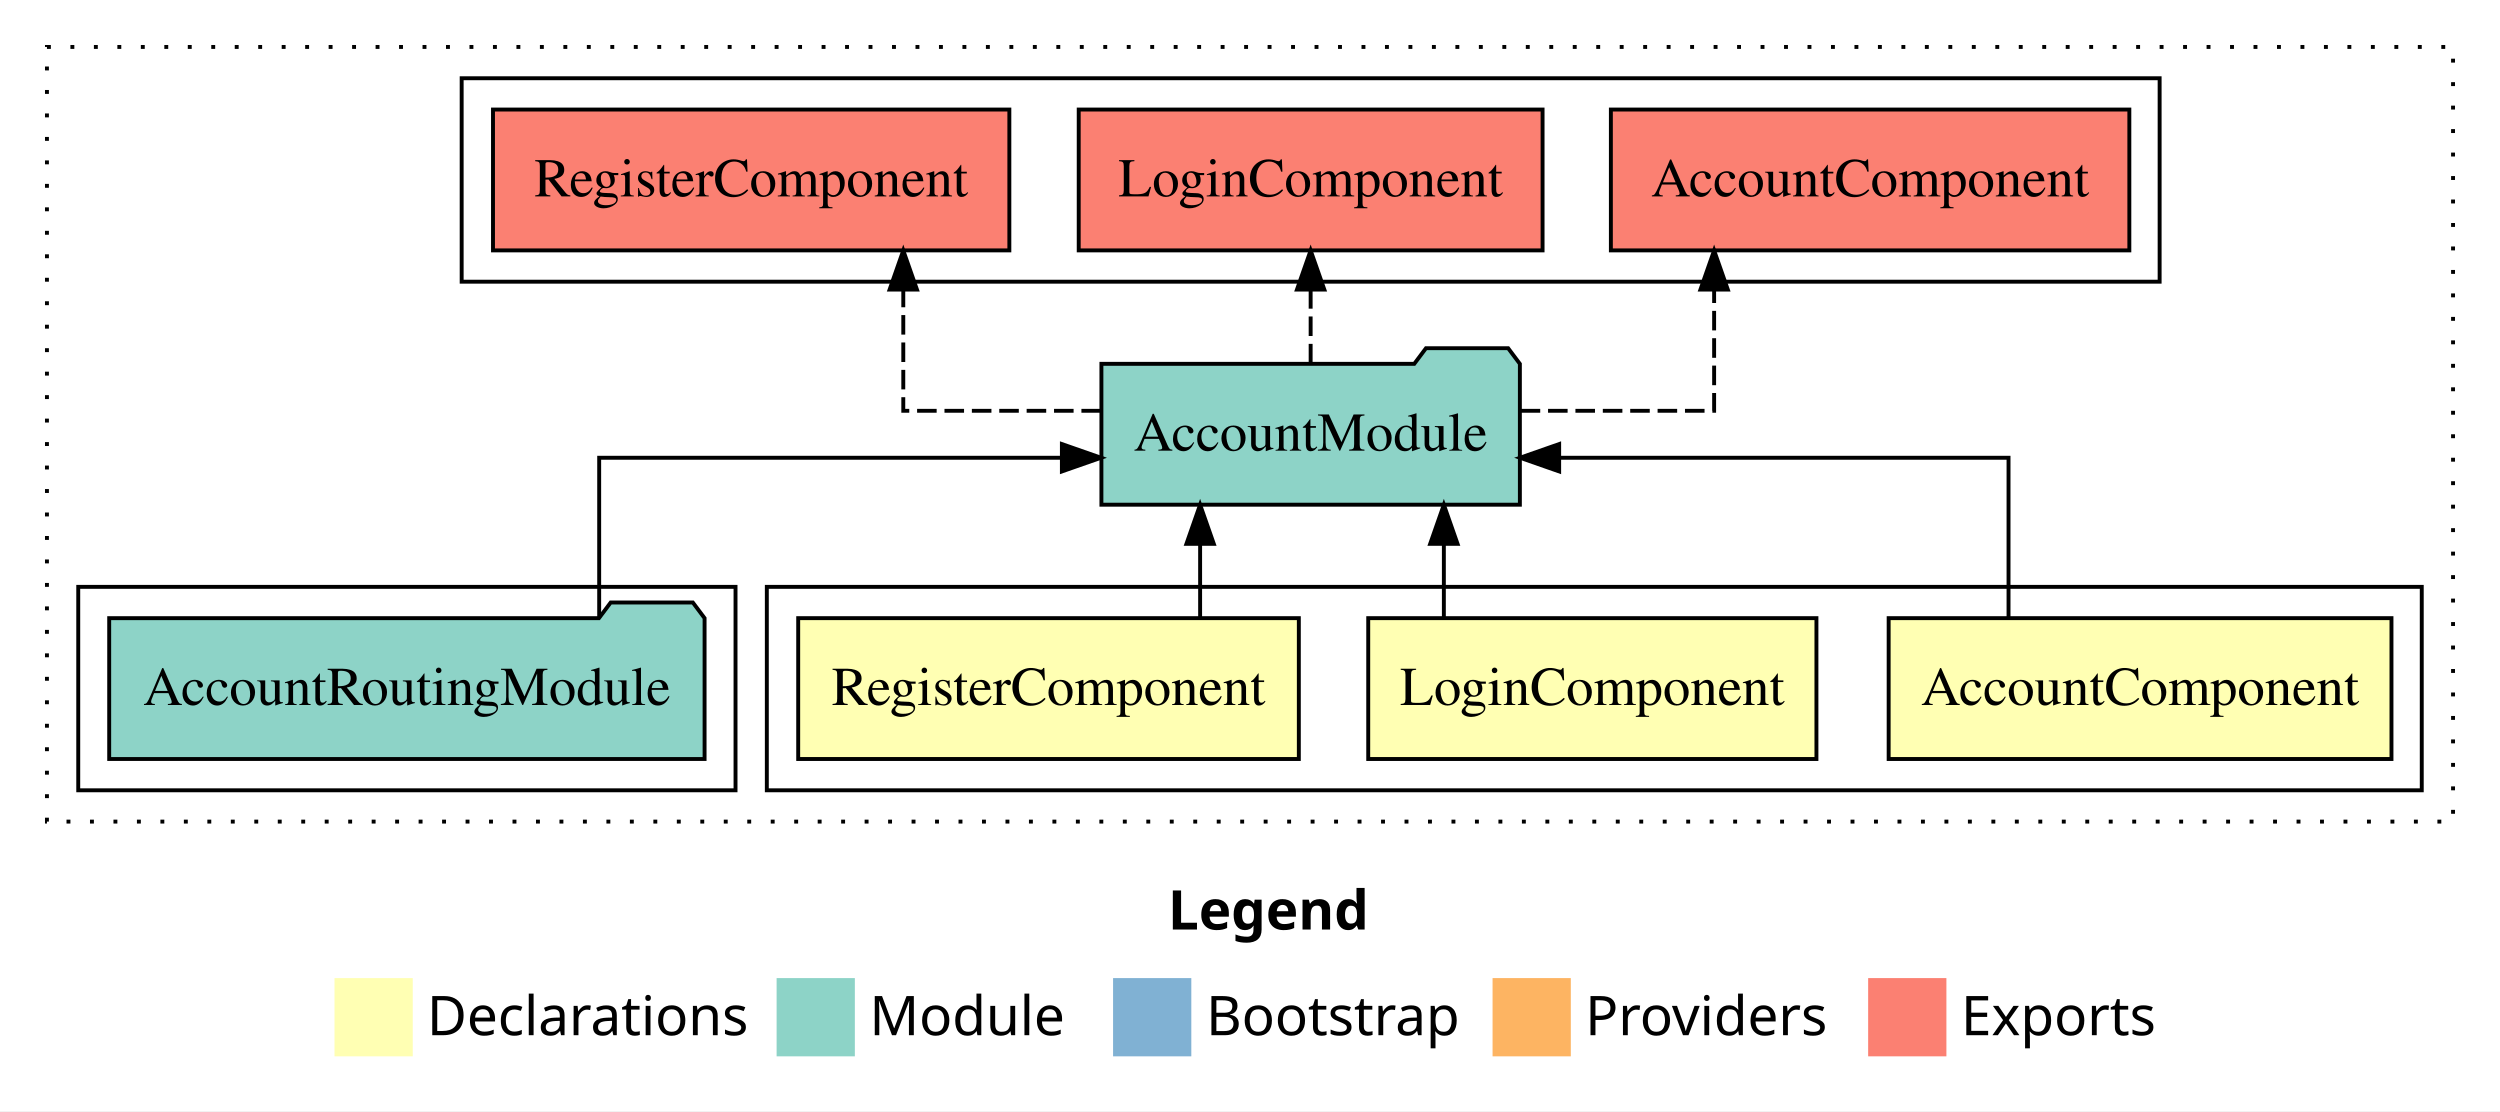
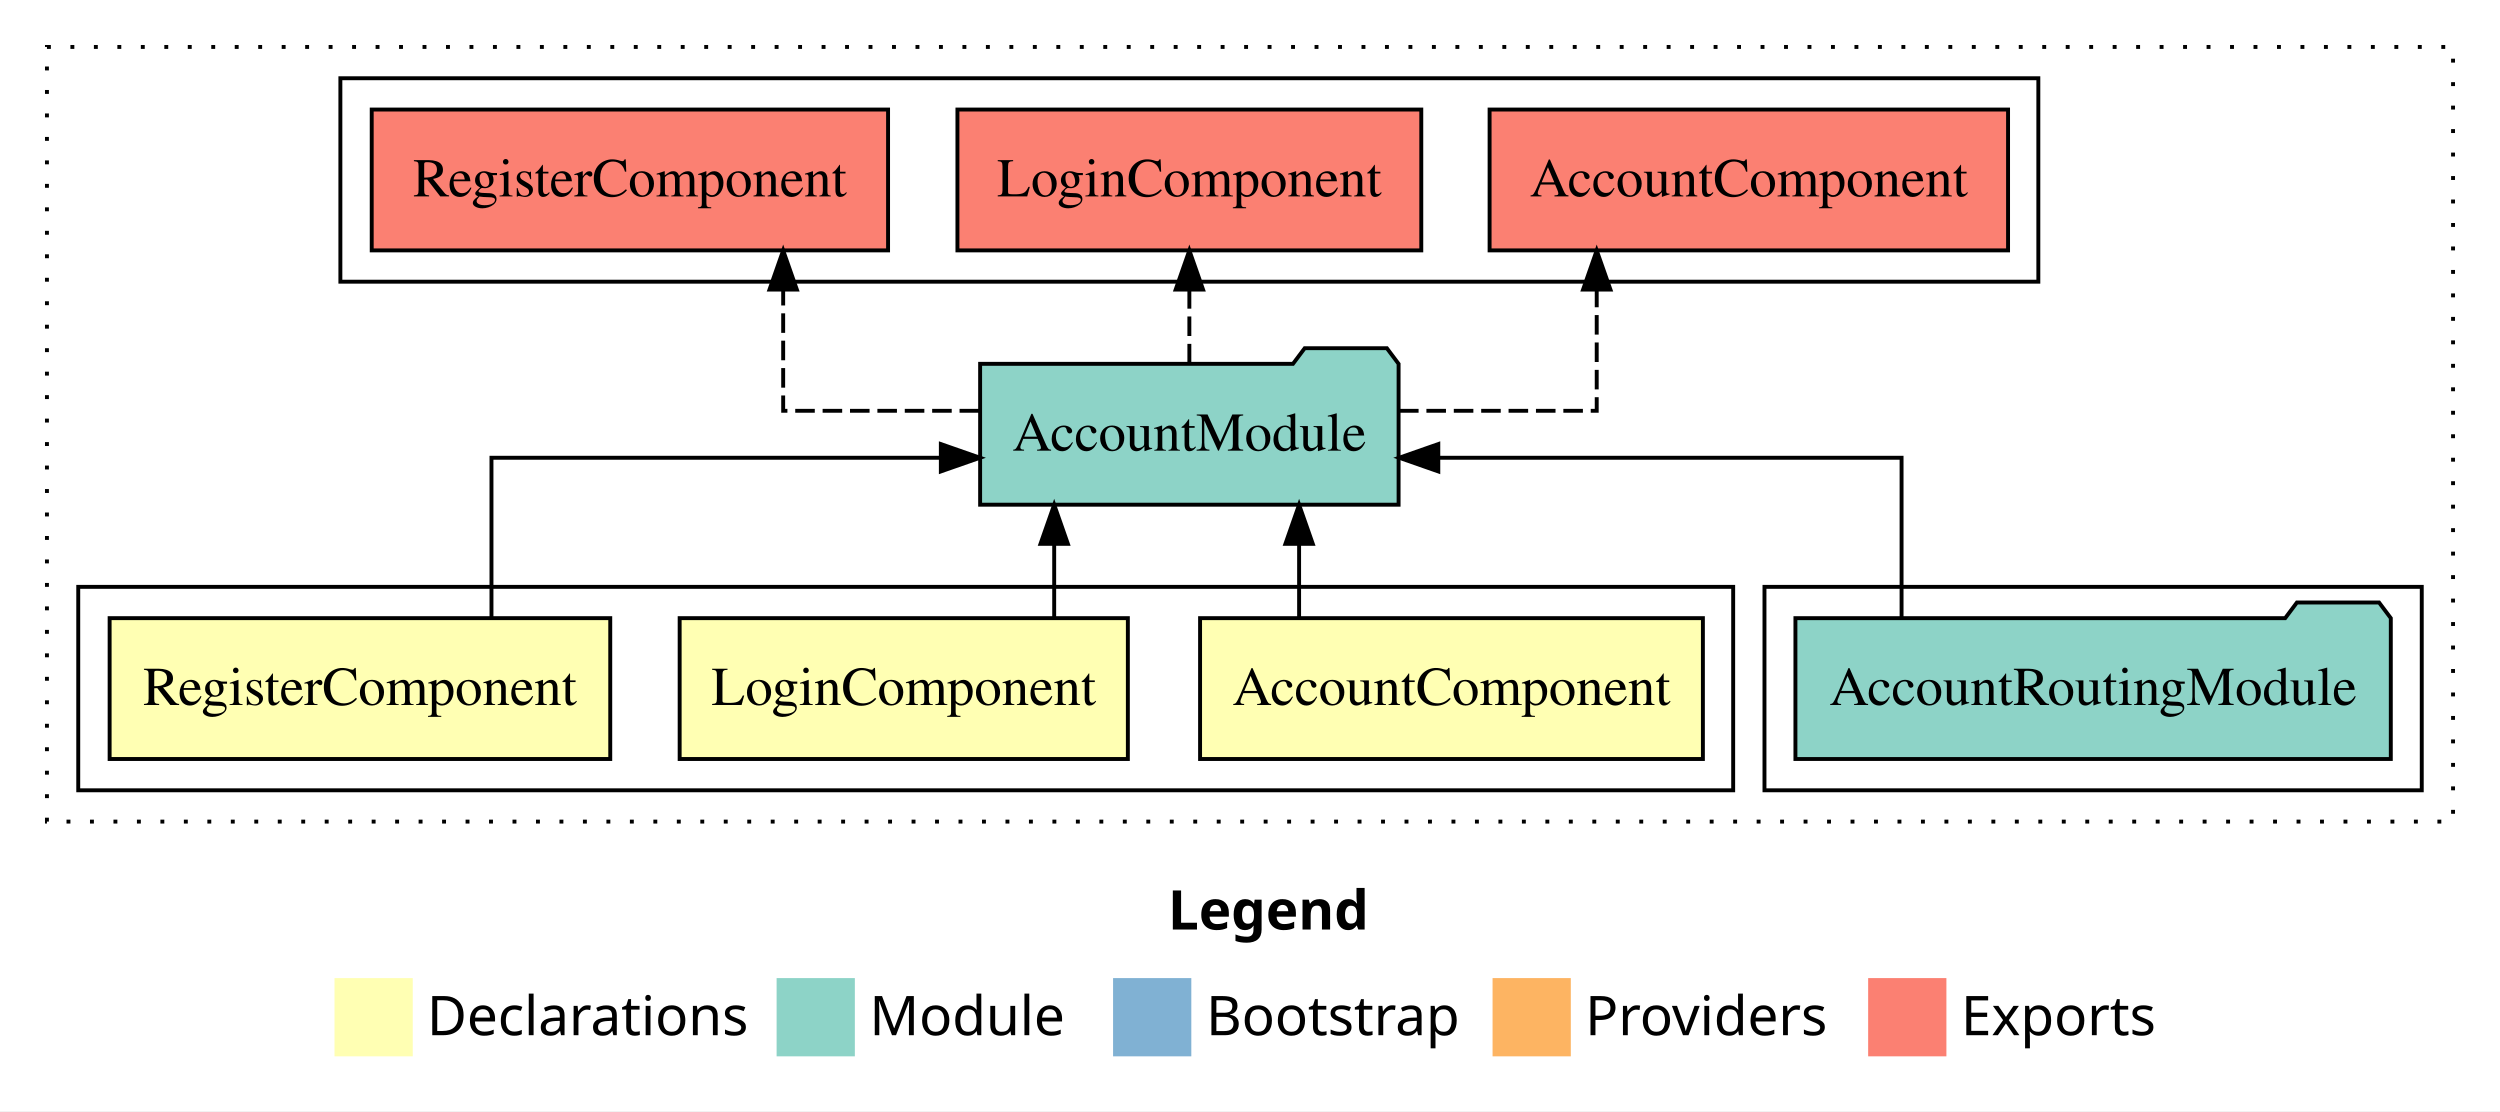
<svg xmlns="http://www.w3.org/2000/svg" width="639pt" height="284pt" viewBox="0.00 0.00 639.00 284.00">
  <g id="graph0" class="graph" transform="scale(1 1) rotate(0) translate(4 280)">
    <polygon fill="white" stroke="transparent" points="-4,4 -4,-280 635,-280 635,4 -4,4" />
    <text text-anchor="start" x="294.51" y="-42.4" font-family="sans-serif" font-weight="bold" font-size="14.00">Legend</text>
    <polygon fill="#ffffb3" stroke="transparent" points="81.5,-10 81.5,-30 101.5,-30 101.5,-10 81.5,-10" />
    <text text-anchor="start" x="105.13" y="-15.4" font-family="sans-serif" font-size="14.00">  Declarations</text>
    <polygon fill="#8dd3c7" stroke="transparent" points="194.5,-10 194.5,-30 214.5,-30 214.5,-10 194.5,-10" />
    <text text-anchor="start" x="218.23" y="-15.4" font-family="sans-serif" font-size="14.00">  Module</text>
    <polygon fill="#80b1d3" stroke="transparent" points="280.5,-10 280.5,-30 300.5,-30 300.5,-10 280.5,-10" />
    <text text-anchor="start" x="304.28" y="-15.4" font-family="sans-serif" font-size="14.00">  Bootstrap</text>
    <polygon fill="#fdb462" stroke="transparent" points="377.5,-10 377.5,-30 397.5,-30 397.5,-10 377.5,-10" />
    <text text-anchor="start" x="401.17" y="-15.4" font-family="sans-serif" font-size="14.00">  Providers</text>
    <polygon fill="#fb8072" stroke="transparent" points="473.5,-10 473.5,-30 493.5,-30 493.5,-10 473.5,-10" />
    <text text-anchor="start" x="497.23" y="-15.4" font-family="sans-serif" font-size="14.00">  Exports</text>
    <g id="clust1" class="cluster">
      <polygon fill="none" stroke="black" stroke-dasharray="1,5" points="8,-70 8,-268 623,-268 623,-70 8,-70" />
    </g>
-     <g id="clust2" class="cluster">
-       <polygon fill="none" stroke="black" points="192,-78 192,-130 615,-130 615,-78 192,-78" />
-     </g>
    <g id="clust7" class="cluster">
-       <polygon fill="none" stroke="black" points="114,-208 114,-260 548,-260 548,-208 114,-208" />
+       <polygon fill="none" stroke="black" points="83,-208 83,-260 517,-260 517,-208 83,-208" />
    </g>
    <g id="clust6" class="cluster">
-       <polygon fill="none" stroke="black" points="16,-78 16,-130 184,-130 184,-78 16,-78" />
+       <polygon fill="none" stroke="black" points="447,-78 447,-130 615,-130 615,-78 447,-78" />
+     </g>
+     <g id="clust2" class="cluster">
+       <polygon fill="none" stroke="black" points="16,-78 16,-130 439,-130 439,-78 16,-78" />
    </g>
    <g id="node1" class="node">
-       <polygon fill="#ffffb3" stroke="black" points="607.26,-122 478.74,-122 478.74,-86 607.26,-86 607.26,-122" />
-       <text text-anchor="middle" x="543" y="-99.8" font-family="Times,serif" font-size="14.00">AccountComponent</text>
+       <polygon fill="#ffffb3" stroke="black" points="431.26,-122 302.74,-122 302.74,-86 431.26,-86 431.26,-122" />
+       <text text-anchor="middle" x="367" y="-99.8" font-family="Times,serif" font-size="14.00">AccountComponent</text>
    </g>
    <g id="node4" class="node">
-       <polygon fill="#8dd3c7" stroke="black" points="384.48,-187 381.48,-191 360.48,-191 357.48,-187 277.52,-187 277.52,-151 384.48,-151 384.48,-187" />
-       <text text-anchor="middle" x="331" y="-164.8" font-family="Times,serif" font-size="14.00">AccountModule</text>
+       <polygon fill="#8dd3c7" stroke="black" points="353.48,-187 350.48,-191 329.48,-191 326.48,-187 246.52,-187 246.52,-151 353.48,-151 353.48,-187" />
+       <text text-anchor="middle" x="300" y="-164.8" font-family="Times,serif" font-size="14.00">AccountModule</text>
    </g>
    <g id="edge1" class="edge">
-       <path fill="none" stroke="black" d="M509.38,-122.02C509.38,-139.37 509.38,-163 509.38,-163 509.38,-163 394.52,-163 394.52,-163" />
-       <polygon fill="black" stroke="black" points="394.52,-159.5 384.52,-163 394.52,-166.5 394.52,-159.5" />
+       <path fill="none" stroke="black" d="M328.05,-122.11C328.05,-122.11 328.05,-140.99 328.05,-140.99" />
+       <polygon fill="black" stroke="black" points="324.55,-140.99 328.05,-150.99 331.55,-140.99 324.55,-140.99" />
    </g>
    <g id="node2" class="node">
-       <polygon fill="#ffffb3" stroke="black" points="460.28,-122 345.72,-122 345.72,-86 460.28,-86 460.28,-122" />
-       <text text-anchor="middle" x="403" y="-99.8" font-family="Times,serif" font-size="14.00">LoginComponent</text>
+       <polygon fill="#ffffb3" stroke="black" points="284.28,-122 169.72,-122 169.72,-86 284.28,-86 284.28,-122" />
+       <text text-anchor="middle" x="227" y="-99.8" font-family="Times,serif" font-size="14.00">LoginComponent</text>
    </g>
    <g id="edge2" class="edge">
-       <path fill="none" stroke="black" d="M365.05,-122.11C365.05,-122.11 365.05,-140.99 365.05,-140.99" />
-       <polygon fill="black" stroke="black" points="361.55,-140.99 365.05,-150.99 368.55,-140.99 361.55,-140.99" />
+       <path fill="none" stroke="black" d="M265.45,-122.11C265.45,-122.11 265.45,-140.99 265.45,-140.99" />
+       <polygon fill="black" stroke="black" points="261.95,-140.99 265.45,-150.99 268.95,-140.99 261.95,-140.99" />
    </g>
    <g id="node3" class="node">
-       <polygon fill="#ffffb3" stroke="black" points="327.98,-122 200.02,-122 200.02,-86 327.98,-86 327.98,-122" />
-       <text text-anchor="middle" x="264" y="-99.8" font-family="Times,serif" font-size="14.00">RegisterComponent</text>
+       <polygon fill="#ffffb3" stroke="black" points="151.98,-122 24.02,-122 24.02,-86 151.98,-86 151.98,-122" />
+       <text text-anchor="middle" x="88" y="-99.8" font-family="Times,serif" font-size="14.00">RegisterComponent</text>
    </g>
    <g id="edge3" class="edge">
-       <path fill="none" stroke="black" d="M302.75,-122.11C302.75,-122.11 302.75,-140.99 302.75,-140.99" />
-       <polygon fill="black" stroke="black" points="299.25,-140.99 302.75,-150.99 306.25,-140.99 299.25,-140.99" />
+       <path fill="none" stroke="black" d="M121.62,-122.02C121.62,-139.37 121.62,-163 121.62,-163 121.62,-163 236.48,-163 236.48,-163" />
+       <polygon fill="black" stroke="black" points="236.48,-166.5 246.48,-163 236.48,-159.5 236.48,-166.5" />
    </g>
    <g id="node6" class="node">
-       <polygon fill="#fb8072" stroke="black" points="540.26,-252 407.74,-252 407.74,-216 540.26,-216 540.26,-252" />
-       <text text-anchor="middle" x="474" y="-229.8" font-family="Times,serif" font-size="14.00">AccountComponent </text>
+       <polygon fill="#fb8072" stroke="black" points="509.26,-252 376.74,-252 376.74,-216 509.26,-216 509.26,-252" />
+       <text text-anchor="middle" x="443" y="-229.8" font-family="Times,serif" font-size="14.00">AccountComponent </text>
    </g>
    <g id="edge5" class="edge">
-       <path fill="none" stroke="black" stroke-dasharray="5,2" d="M384.68,-175C409.74,-175 434.13,-175 434.13,-175 434.13,-175 434.13,-205.98 434.13,-205.98" />
-       <polygon fill="black" stroke="black" points="430.63,-205.98 434.13,-215.98 437.63,-205.98 430.63,-205.98" />
+       <path fill="none" stroke="black" stroke-dasharray="5,2" d="M353.59,-175C379.1,-175 404.12,-175 404.12,-175 404.12,-175 404.12,-205.98 404.12,-205.98" />
+       <polygon fill="black" stroke="black" points="400.63,-205.98 404.12,-215.98 407.63,-205.98 400.63,-205.98" />
    </g>
    <g id="node7" class="node">
-       <polygon fill="#fb8072" stroke="black" points="390.28,-252 271.72,-252 271.72,-216 390.28,-216 390.28,-252" />
-       <text text-anchor="middle" x="331" y="-229.8" font-family="Times,serif" font-size="14.00">LoginComponent </text>
+       <polygon fill="#fb8072" stroke="black" points="359.28,-252 240.72,-252 240.72,-216 359.28,-216 359.28,-252" />
+       <text text-anchor="middle" x="300" y="-229.8" font-family="Times,serif" font-size="14.00">LoginComponent </text>
    </g>
    <g id="edge6" class="edge">
-       <path fill="none" stroke="black" stroke-dasharray="5,2" d="M331,-187.11C331,-187.11 331,-205.99 331,-205.99" />
-       <polygon fill="black" stroke="black" points="327.5,-205.99 331,-215.99 334.5,-205.99 327.5,-205.99" />
+       <path fill="none" stroke="black" stroke-dasharray="5,2" d="M300,-187.11C300,-187.11 300,-205.99 300,-205.99" />
+       <polygon fill="black" stroke="black" points="296.5,-205.99 300,-215.99 303.5,-205.99 296.5,-205.99" />
    </g>
    <g id="node8" class="node">
-       <polygon fill="#fb8072" stroke="black" points="253.99,-252 122.01,-252 122.01,-216 253.99,-216 253.99,-252" />
-       <text text-anchor="middle" x="188" y="-229.8" font-family="Times,serif" font-size="14.00">RegisterComponent </text>
+       <polygon fill="#fb8072" stroke="black" points="222.99,-252 91.01,-252 91.01,-216 222.99,-216 222.99,-252" />
+       <text text-anchor="middle" x="157" y="-229.8" font-family="Times,serif" font-size="14.00">RegisterComponent </text>
    </g>
    <g id="edge7" class="edge">
-       <path fill="none" stroke="black" stroke-dasharray="5,2" d="M277.41,-175C251.9,-175 226.88,-175 226.88,-175 226.88,-175 226.88,-205.98 226.88,-205.98" />
-       <polygon fill="black" stroke="black" points="223.38,-205.98 226.88,-215.98 230.38,-205.98 223.38,-205.98" />
+       <path fill="none" stroke="black" stroke-dasharray="5,2" d="M246.26,-175C220.93,-175 196.18,-175 196.18,-175 196.18,-175 196.18,-205.98 196.18,-205.98" />
+       <polygon fill="black" stroke="black" points="192.68,-205.98 196.18,-215.98 199.68,-205.98 192.68,-205.98" />
    </g>
    <g id="node5" class="node">
-       <polygon fill="#8dd3c7" stroke="black" points="176.09,-122 173.09,-126 152.09,-126 149.09,-122 23.91,-122 23.91,-86 176.09,-86 176.09,-122" />
-       <text text-anchor="middle" x="100" y="-99.8" font-family="Times,serif" font-size="14.00">AccountRoutingModule</text>
+       <polygon fill="#8dd3c7" stroke="black" points="607.09,-122 604.09,-126 583.09,-126 580.09,-122 454.91,-122 454.91,-86 607.09,-86 607.09,-122" />
+       <text text-anchor="middle" x="531" y="-99.8" font-family="Times,serif" font-size="14.00">AccountRoutingModule</text>
    </g>
    <g id="edge4" class="edge">
-       <path fill="none" stroke="black" d="M149.15,-122.02C149.15,-139.37 149.15,-163 149.15,-163 149.15,-163 267.42,-163 267.42,-163" />
-       <polygon fill="black" stroke="black" points="267.42,-166.5 277.42,-163 267.42,-159.5 267.42,-166.5" />
+       <path fill="none" stroke="black" d="M482.04,-122.02C482.04,-139.37 482.04,-163 482.04,-163 482.04,-163 363.63,-163 363.63,-163" />
+       <polygon fill="black" stroke="black" points="363.63,-159.5 353.63,-163 363.63,-166.5 363.63,-159.5" />
    </g>
  </g>
</svg>
